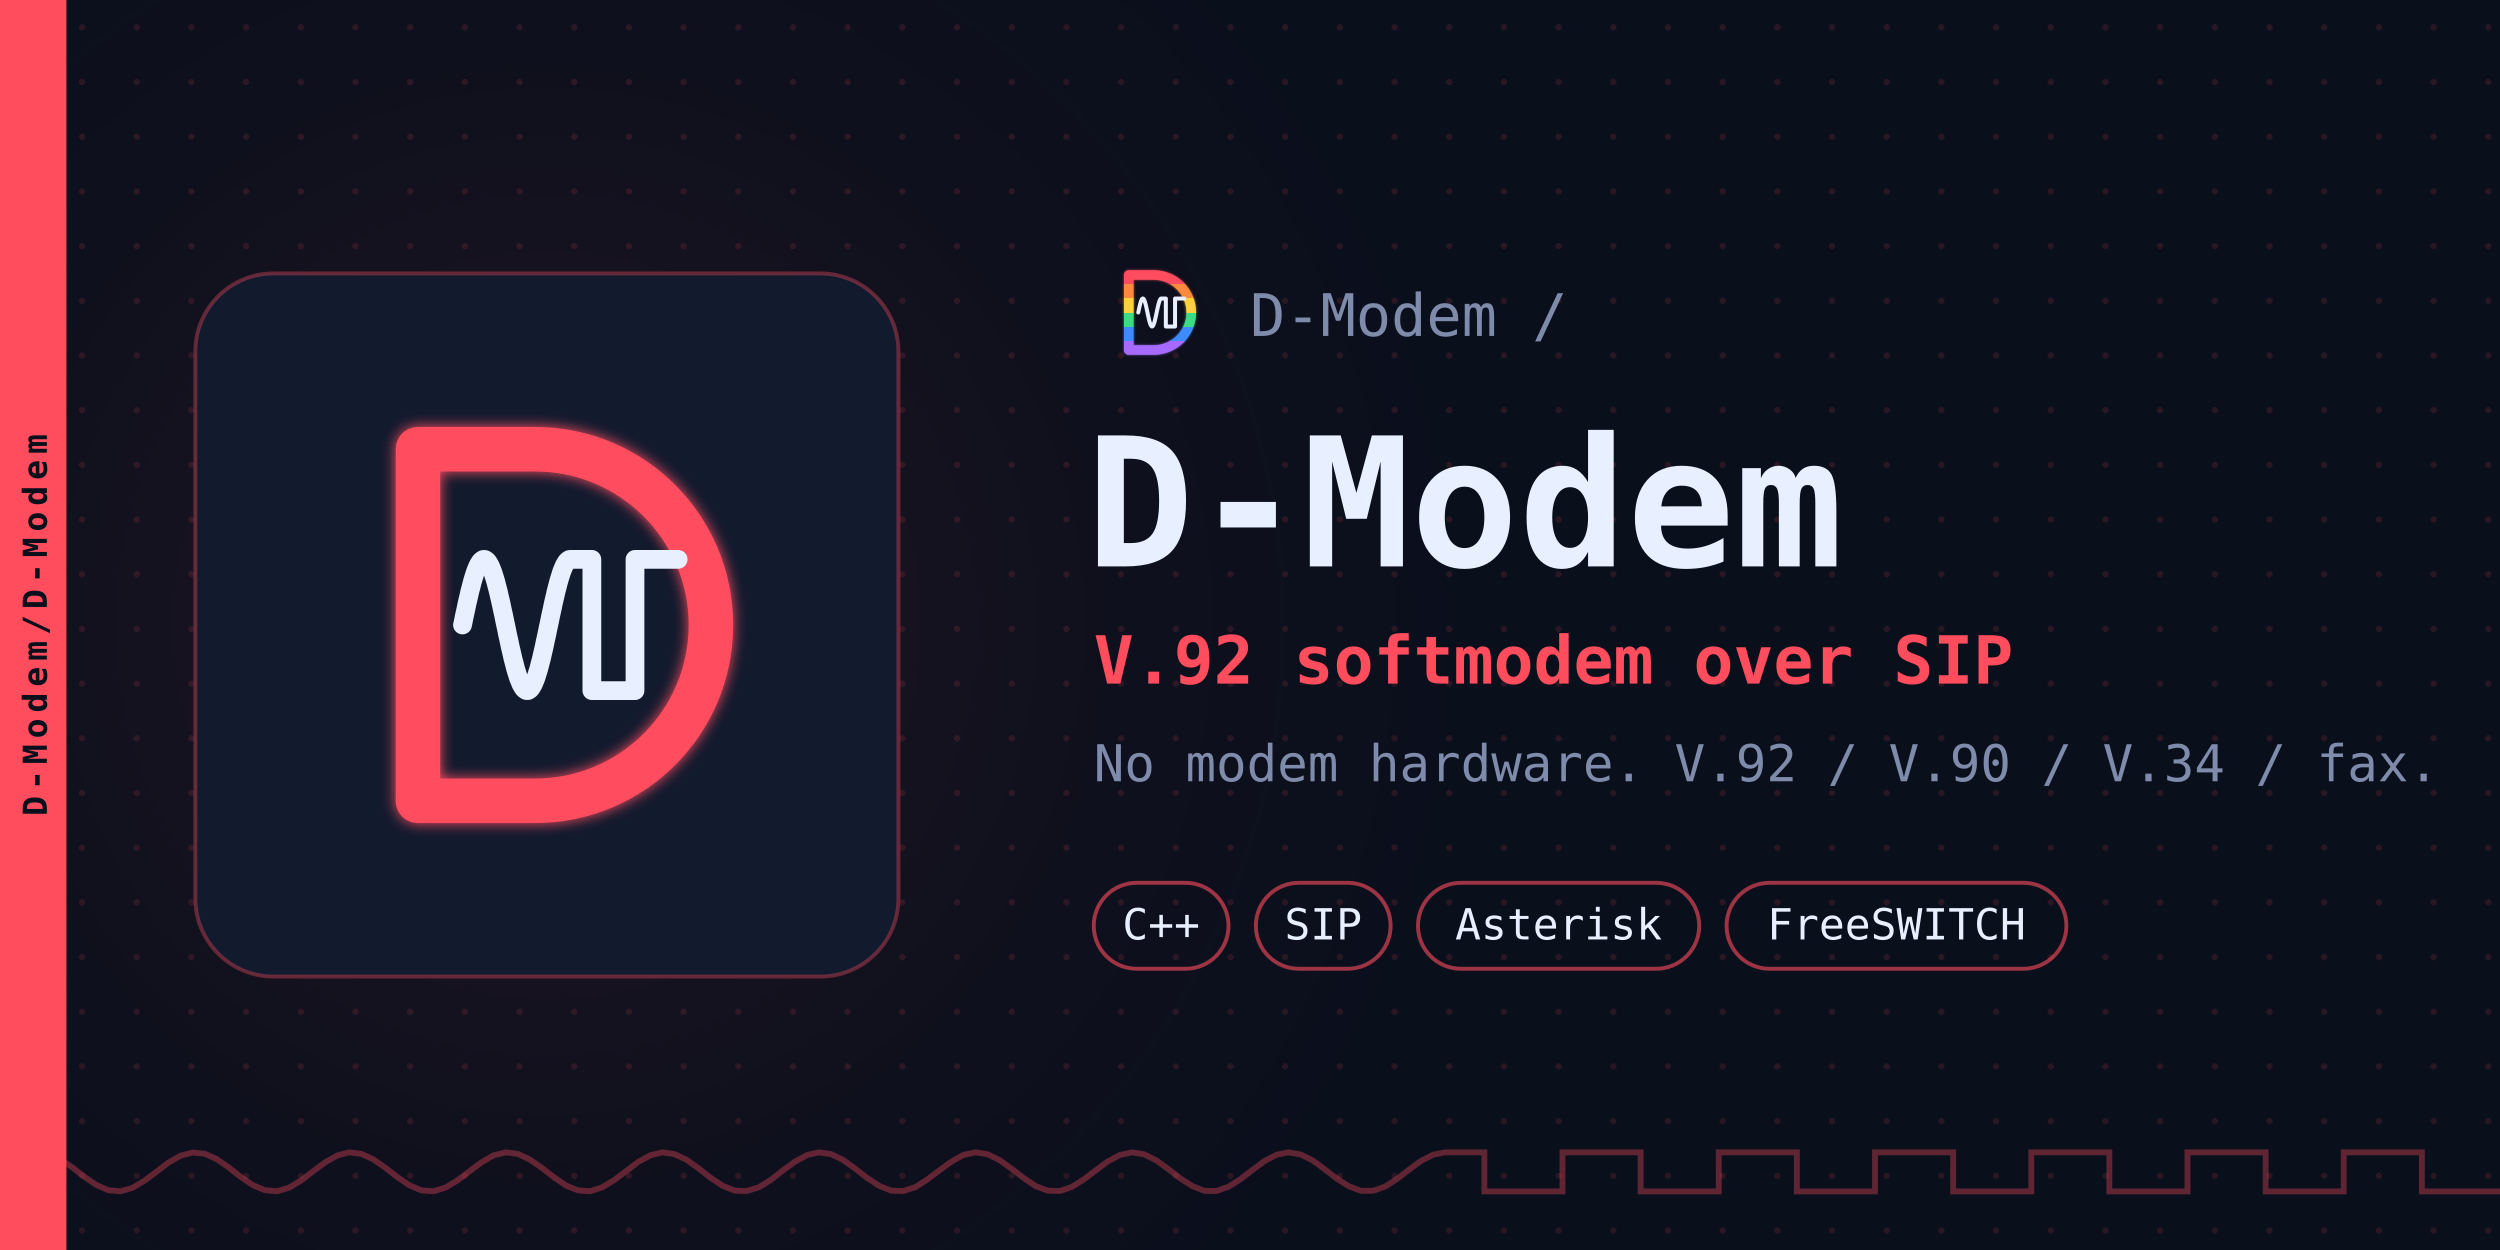
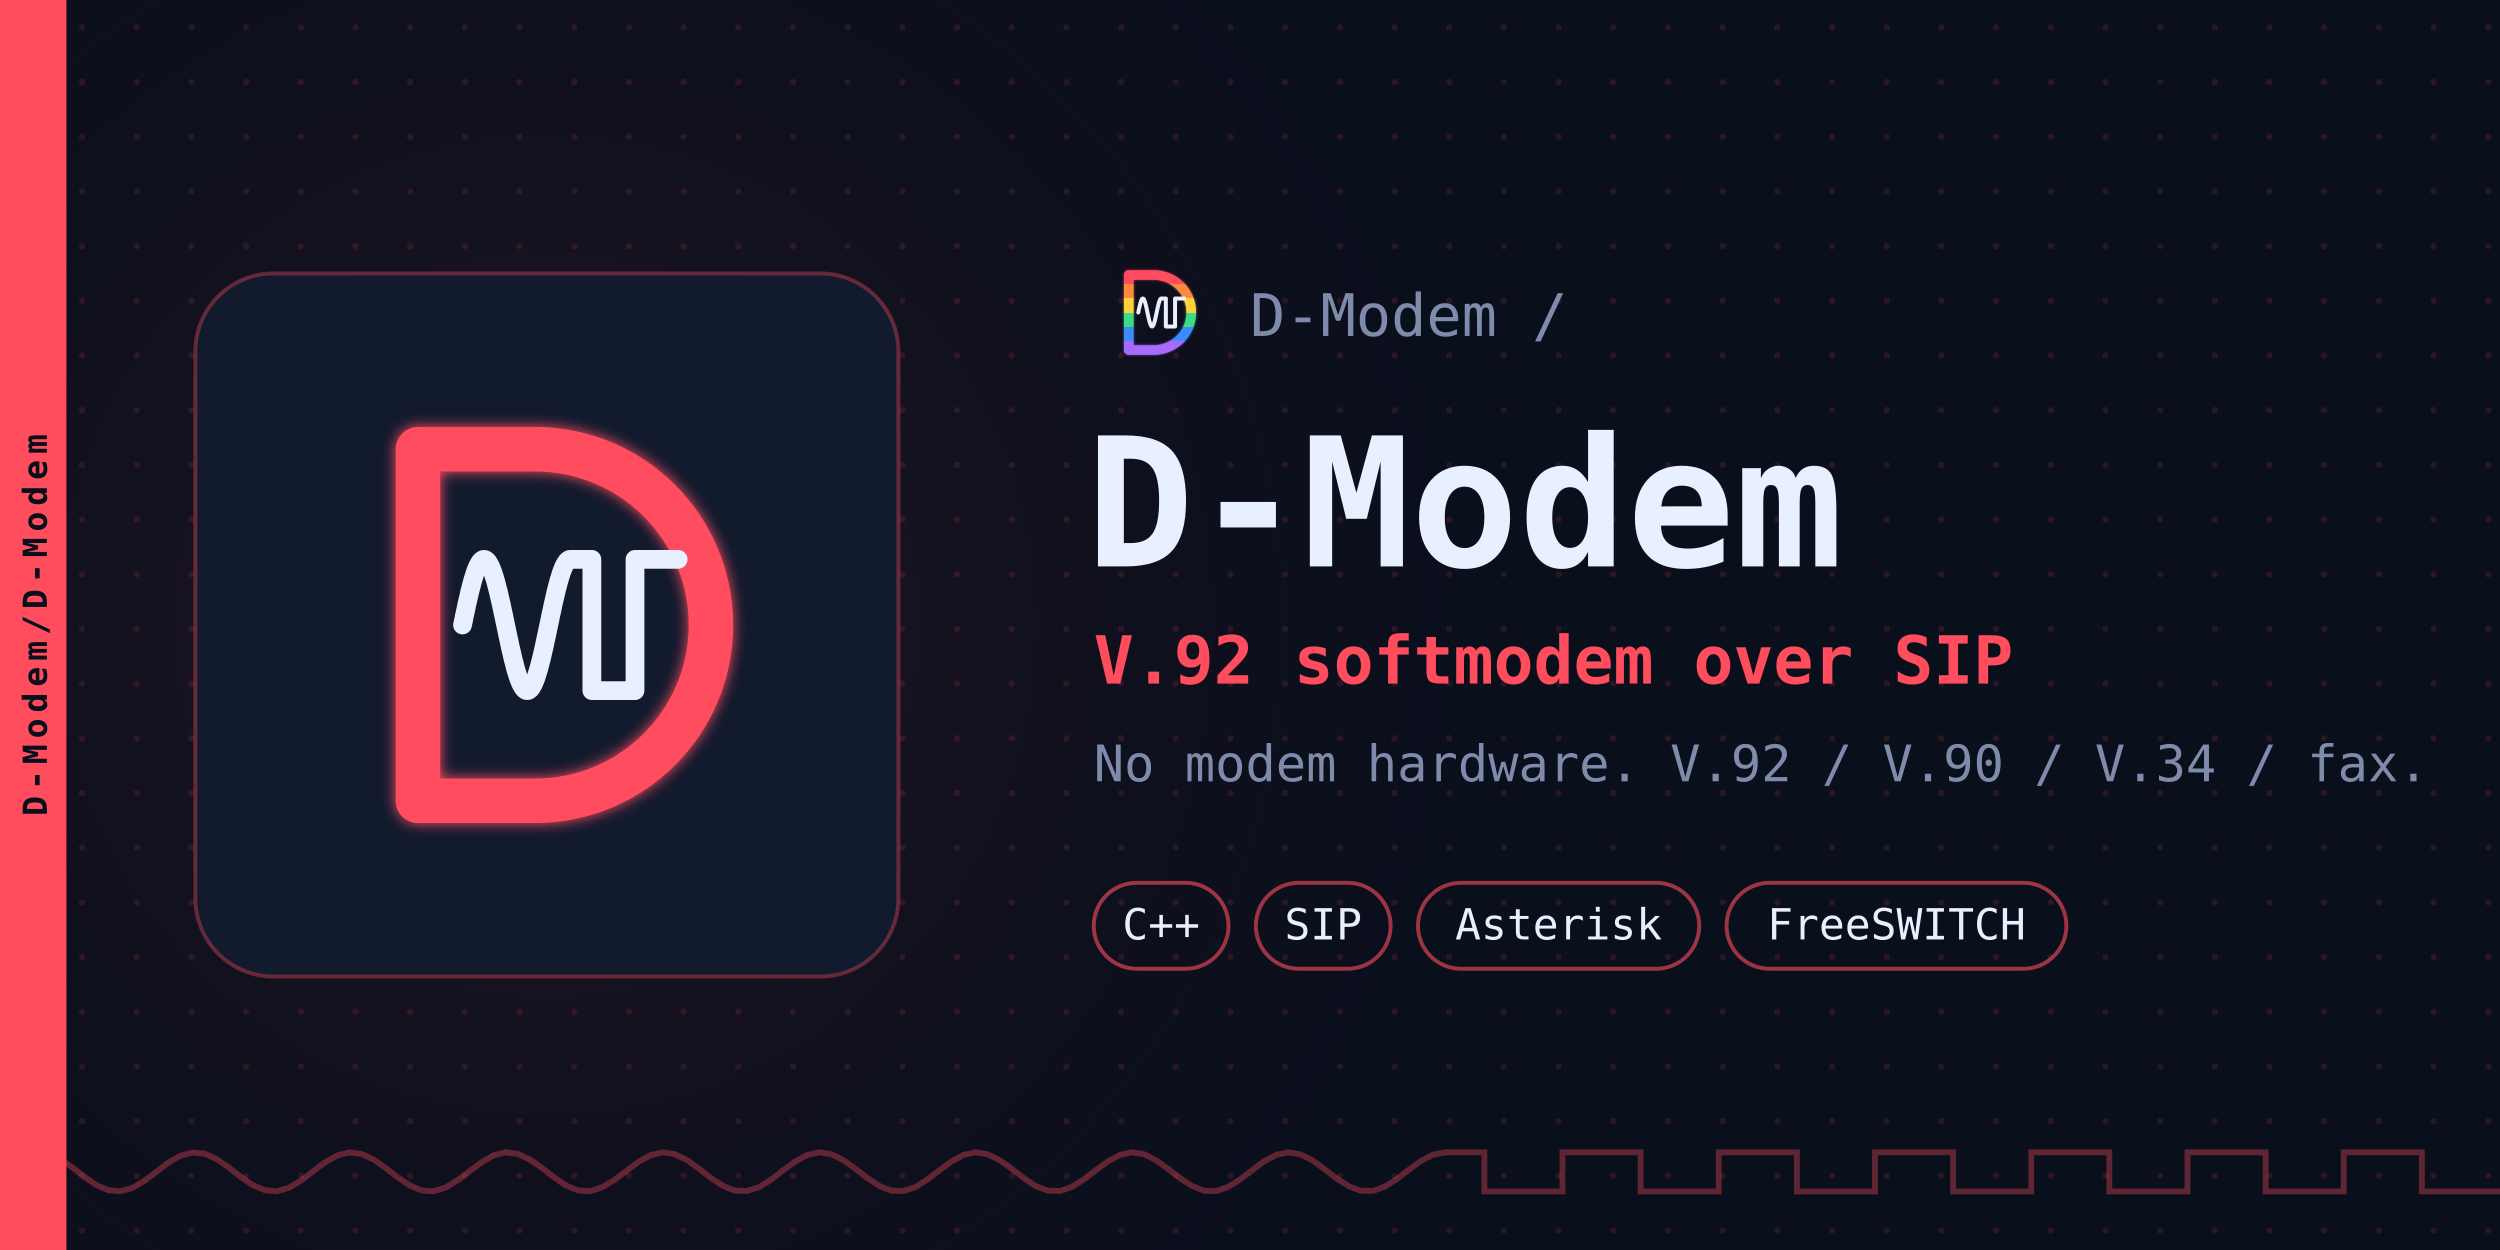
<svg xmlns="http://www.w3.org/2000/svg" width="1280" height="640" viewBox="0 0 1280 640">
  <defs>
    <pattern id="qam" width="28" height="28" patternUnits="userSpaceOnUse">
      <circle cx="14" cy="14" r="1.6" fill="#ff4d5e" opacity="0.13" />
    </pattern>
    <radialGradient id="vig" cx="50%" cy="45%" r="75%">
      <stop offset="0" stop-color="#ff4d5e" stop-opacity="0.10" />
      <stop offset="1" stop-color="#0a0f1c" stop-opacity="0" />
    </radialGradient>
    <radialGradient id="vig2" gradientUnits="userSpaceOnUse" cx="280" cy="320" r="520">
      <stop offset="0" stop-color="#ff4d5e" stop-opacity="0.12" />
      <stop offset="1" stop-color="#0a0f1c" stop-opacity="0" />
    </radialGradient>
    <linearGradient id="books" gradientUnits="userSpaceOnUse" x1="0" y1="81" x2="0" y2="419">
      <stop offset="0" stop-color="#ff4d5e" />
      <stop offset="0.167" stop-color="#ff4d5e" />
      <stop offset="0.167" stop-color="#ff8a3d" />
      <stop offset="0.333" stop-color="#ff8a3d" />
      <stop offset="0.333" stop-color="#ffd23d" />
      <stop offset="0.5" stop-color="#ffd23d" />
      <stop offset="0.5" stop-color="#3ddc84" />
      <stop offset="0.667" stop-color="#3ddc84" />
      <stop offset="0.667" stop-color="#3d8bff" />
      <stop offset="0.833" stop-color="#3d8bff" />
      <stop offset="0.833" stop-color="#a66bff" />
      <stop offset="1" stop-color="#a66bff" />
    </linearGradient>
    <filter id="glow" x="-30%" y="-30%" width="160%" height="160%">
      <feGaussianBlur stdDeviation="6" result="b" />
      <feMerge>
        <feMergeNode in="b" />
        <feMergeNode in="SourceGraphic" />
      </feMerge>
    </filter>
  </defs>
  <rect width="1280" height="640" fill="#0a0f1c" />
  <rect width="1280" height="640" fill="url(#qam)" />
  <rect width="1280" height="640" fill="url(#vig2)" />
  <rect x="100" y="140" width="360" height="360" rx="40" fill="#121a2e" stroke="#ff4d5e" stroke-opacity="0.35" stroke-width="2" />
  <g transform="translate(130 170)">
    <g transform="scale(0.6)">
      <path d="M140 100 H240 A150 150 0 0 1 240 400 H140 Z" fill="none" stroke="#ff4d5e" stroke-width="38" stroke-linejoin="round" filter="url(#glow)" />
      <path d="M178.0,250.0 L178.8,246.3 L179.5,242.7 L180.3,239.1 L181.1,235.5 L181.8,232.0 L182.6,228.6 L183.4,225.2 L184.1,222.0 L184.9,218.9 L185.7,215.9 L186.4,213.1 L187.2,210.4 L188.0,207.9 L188.7,205.6 L189.5,203.4 L190.3,201.5 L191.0,199.8 L191.8,198.3 L192.6,197.0 L193.3,195.9 L194.1,195.1 L194.9,194.5 L195.6,194.1 L196.4,194.0 L197.2,194.1 L197.9,194.5 L198.7,195.1 L199.5,195.9 L200.2,197.0 L201.0,198.3 L201.8,199.8 L202.5,201.5 L203.3,203.4 L204.1,205.6 L204.8,207.9 L205.6,210.4 L206.4,213.1 L207.1,215.9 L207.9,218.9 L208.7,222.0 L209.4,225.2 L210.2,228.6 L211.0,232.0 L211.7,235.5 L212.5,239.1 L213.3,242.7 L214.0,246.3 L214.8,250.0 L215.6,253.7 L216.3,257.3 L217.1,260.9 L217.9,264.5 L218.6,268.0 L219.4,271.4 L220.2,274.8 L220.9,278.0 L221.7,281.1 L222.5,284.1 L223.2,286.9 L224.0,289.6 L224.8,292.1 L225.5,294.4 L226.3,296.6 L227.1,298.5 L227.8,300.2 L228.6,301.7 L229.4,303.0 L230.1,304.1 L230.9,304.9 L231.7,305.5 L232.4,305.9 L233.2,306.0 L234.0,305.9 L234.7,305.5 L235.5,304.9 L236.3,304.1 L237.0,303.0 L237.8,301.7 L238.6,300.2 L239.3,298.5 L240.1,296.6 L240.9,294.4 L241.6,292.1 L242.4,289.6 L243.2,286.9 L243.9,284.1 L244.7,281.1 L245.5,278.0 L246.2,274.8 L247.0,271.4 L247.8,268.0 L248.5,264.5 L249.3,260.9 L250.1,257.3 L250.8,253.7 L251.6,250.0 L252.4,246.3 L253.1,242.7 L253.9,239.1 L254.7,235.5 L255.4,232.0 L256.2,228.6 L257.0,225.2 L257.7,222.0 L258.5,218.9 L259.3,215.9 L260.0,213.1 L260.8,210.4 L261.6,207.9 L262.3,205.6 L263.1,203.4 L263.9,201.5 L264.6,199.8 L265.4,198.3 L266.2,197.0 L266.9,195.9 L267.7,195.1 L268.5,194.5 L269.2,194.1 L270.0,194.0 H288.4 V306.0 H325.2 V194.0 H362.0" fill="none" stroke="#e8f0ff" stroke-width="16" stroke-linecap="round" stroke-linejoin="round" />
    </g>
  </g>
  <g transform="translate(560 128)">
    <g transform="scale(0.128)">
      <path d="M140 100 H240 A150 150 0 0 1 240 400 H140 Z" fill="none" stroke="url(#books)" stroke-width="38" stroke-linejoin="round" filter="url(#glow)" />
      <path d="M178.0,250.0 L178.8,246.3 L179.5,242.7 L180.3,239.1 L181.1,235.5 L181.8,232.0 L182.6,228.6 L183.4,225.2 L184.1,222.0 L184.9,218.9 L185.7,215.9 L186.4,213.1 L187.2,210.4 L188.0,207.9 L188.7,205.6 L189.5,203.4 L190.3,201.5 L191.0,199.8 L191.8,198.3 L192.6,197.0 L193.3,195.9 L194.1,195.1 L194.9,194.5 L195.6,194.1 L196.4,194.0 L197.2,194.1 L197.9,194.5 L198.7,195.1 L199.5,195.9 L200.2,197.0 L201.0,198.3 L201.8,199.8 L202.5,201.5 L203.3,203.4 L204.1,205.6 L204.8,207.9 L205.6,210.4 L206.4,213.1 L207.1,215.9 L207.9,218.9 L208.7,222.0 L209.4,225.2 L210.2,228.6 L211.0,232.0 L211.7,235.5 L212.5,239.1 L213.3,242.7 L214.0,246.3 L214.8,250.0 L215.6,253.7 L216.3,257.3 L217.1,260.9 L217.9,264.5 L218.6,268.0 L219.4,271.4 L220.2,274.8 L220.9,278.0 L221.7,281.1 L222.5,284.1 L223.2,286.9 L224.0,289.6 L224.8,292.1 L225.5,294.4 L226.3,296.6 L227.1,298.5 L227.8,300.2 L228.6,301.7 L229.4,303.0 L230.1,304.1 L230.9,304.9 L231.7,305.5 L232.4,305.9 L233.2,306.0 L234.0,305.9 L234.7,305.5 L235.5,304.9 L236.3,304.1 L237.0,303.0 L237.8,301.7 L238.6,300.2 L239.3,298.5 L240.1,296.6 L240.9,294.4 L241.6,292.1 L242.4,289.6 L243.2,286.9 L243.9,284.1 L244.7,281.1 L245.5,278.0 L246.2,274.8 L247.0,271.4 L247.8,268.0 L248.5,264.5 L249.3,260.9 L250.1,257.3 L250.8,253.7 L251.6,250.0 L252.4,246.3 L253.1,242.7 L253.9,239.1 L254.7,235.5 L255.4,232.0 L256.2,228.6 L257.0,225.2 L257.7,222.0 L258.5,218.9 L259.3,215.9 L260.0,213.1 L260.8,210.4 L261.6,207.9 L262.3,205.6 L263.1,203.4 L263.9,201.5 L264.6,199.8 L265.4,198.3 L266.2,197.0 L266.9,195.9 L267.7,195.1 L268.5,194.5 L269.2,194.1 L270.0,194.0 H288.4 V306.0 H325.2 V194.0 H362.0" fill="none" stroke="#e8f0ff" stroke-width="16" stroke-linecap="round" stroke-linejoin="round" />
    </g>
  </g>
  <text x="640" y="172" font-family="'SauceCodePro Nerd Font Mono', 'Source Code Pro', monospace" font-size="30" fill="#7f8bab">D-Modem /</text>
  <text x="556" y="290" font-family="'SauceCodePro Nerd Font Mono', 'Source Code Pro', monospace" font-weight="800" font-size="92" fill="#e8f0ff">D-Modem</text>
-   <text x="560" y="350" font-family="'SauceCodePro Nerd Font Mono', 'Source Code Pro', monospace" font-weight="700" font-size="34" fill="#ff4d5e">V.92 softmodem over SIP</text>
-   <text x="560" y="400" font-family="'SauceCodePro Nerd Font Mono', 'Source Code Pro', monospace" font-size="26" fill="#7f8bab">No modem hardware. V.92 / V.90 / V.34 / fax.</text>
+   <text x="560" y="350" font-family="'SauceCodePro Nerd Font Mono', 'Source Code Pro', monospace" font-weight="700" font-size="34.0" fill="#ff4d5e">V.92 softmodem over SIP</text>
+   <text x="560" y="400" font-family="'SauceCodePro Nerd Font Mono', 'Source Code Pro', monospace" font-size="25.8" fill="#7f8bab">No modem hardware. V.92 / V.90 / V.34 / fax.</text>
  <rect x="560" y="452" width="69" height="44" rx="22" fill="none" stroke="#ff4d5e" stroke-opacity="0.6" stroke-width="2" />
  <text x="594.5" y="481" text-anchor="middle" font-family="'SauceCodePro Nerd Font Mono', 'Source Code Pro', monospace" font-size="22" fill="#e8f0ff">C++</text>
  <rect x="643" y="452" width="69" height="44" rx="22" fill="none" stroke="#ff4d5e" stroke-opacity="0.6" stroke-width="2" />
  <text x="677.5" y="481" text-anchor="middle" font-family="'SauceCodePro Nerd Font Mono', 'Source Code Pro', monospace" font-size="22" fill="#e8f0ff">SIP</text>
  <rect x="726" y="452" width="144" height="44" rx="22" fill="none" stroke="#ff4d5e" stroke-opacity="0.6" stroke-width="2" />
  <text x="798.0" y="481" text-anchor="middle" font-family="'SauceCodePro Nerd Font Mono', 'Source Code Pro', monospace" font-size="22" fill="#e8f0ff">Asterisk</text>
  <rect x="884" y="452" width="174" height="44" rx="22" fill="none" stroke="#ff4d5e" stroke-opacity="0.6" stroke-width="2" />
  <text x="971.0" y="481" text-anchor="middle" font-family="'SauceCodePro Nerd Font Mono', 'Source Code Pro', monospace" font-size="22" fill="#e8f0ff">FreeSWITCH</text>
  <rect x="0" y="0" width="34" height="640" fill="#ff4d5e" />
  <text transform="translate(24 320) rotate(-90)" text-anchor="middle" font-family="'SauceCodePro Nerd Font Mono', 'Source Code Pro', monospace" font-weight="800" font-size="17" letter-spacing="3" fill="#0a0f1c">D-Modem/D-Modem</text>
  <path d="M0.0,600.0 L6.2,595.3 L12.3,591.8 L18.5,590.1 L24.7,590.7 L30.8,593.4 L37.0,597.7 L43.2,602.5 L49.3,606.7 L55.5,609.4 L61.7,609.9 L67.8,608.2 L74.0,604.5 L80.2,599.9 L86.3,595.2 L92.5,591.7 L98.7,590.1 L104.8,590.7 L111.0,593.5 L117.2,597.8 L123.3,602.6 L129.5,606.8 L135.7,609.4 L141.8,609.9 L148.0,608.1 L154.2,604.4 L160.3,599.7 L166.5,595.1 L172.7,591.6 L178.8,590.0 L185.0,590.8 L191.2,593.6 L197.3,597.9 L203.5,602.7 L209.7,606.9 L215.8,609.5 L222.0,609.9 L228.2,608.0 L234.3,604.3 L240.5,599.6 L246.7,595.0 L252.8,591.5 L259.0,590.0 L265.2,590.8 L271.3,593.7 L277.5,598.0 L283.7,602.8 L289.8,607.0 L296.0,609.5 L302.2,609.9 L308.3,607.9 L314.5,604.2 L320.7,599.5 L326.8,594.9 L333.0,591.5 L339.2,590.0 L345.3,590.9 L351.5,593.8 L357.7,598.2 L363.8,603.0 L370.0,607.1 L376.2,609.6 L382.3,609.8 L388.5,607.9 L394.7,604.1 L400.8,599.3 L407.0,594.8 L413.2,591.4 L419.3,590.0 L425.5,590.9 L431.7,593.9 L437.8,598.3 L444.0,603.1 L450.2,607.2 L456.3,609.6 L462.5,609.8 L468.7,607.8 L474.8,603.9 L481.0,599.2 L487.2,594.7 L493.3,591.3 L499.5,590.0 L505.7,591.0 L511.8,594.0 L518.0,598.4 L524.2,603.2 L530.3,607.3 L536.5,609.6 L542.7,609.8 L548.8,607.7 L555.0,603.8 L561.2,599.1 L567.3,594.6 L573.5,591.3 L579.7,590.0 L585.8,591.0 L592.0,594.1 L598.2,598.6 L604.3,603.3 L610.5,607.3 L616.7,609.7 L622.8,609.8 L629.0,607.6 L635.2,603.7 L641.3,599.0 L647.5,594.4 L653.7,591.2 L659.8,590.0 L666.0,591.1 L672.2,594.2 L678.3,598.7 L684.5,603.5 L690.7,607.4 L696.8,609.7 L703.0,609.7 L709.2,607.5 L715.3,603.6 L721.5,598.8 L727.7,594.3 L733.8,591.2 L740.0,590.0 H760.0 V610.0 H800.0 V590.0 H840.0 V610.0 H880.0 V590.0 H920.0 V610.0 H960.0 V590.0 H1000.0 V610.0 H1040.0 V590.0 H1080.0 V610.0 H1120.0 V590.0 H1160.0 V610.0 H1200.0 V590.0 H1240.0 V610.0 H1280.0" fill="none" stroke="#ff4d5e" stroke-opacity="0.35" stroke-width="3" />
</svg>
